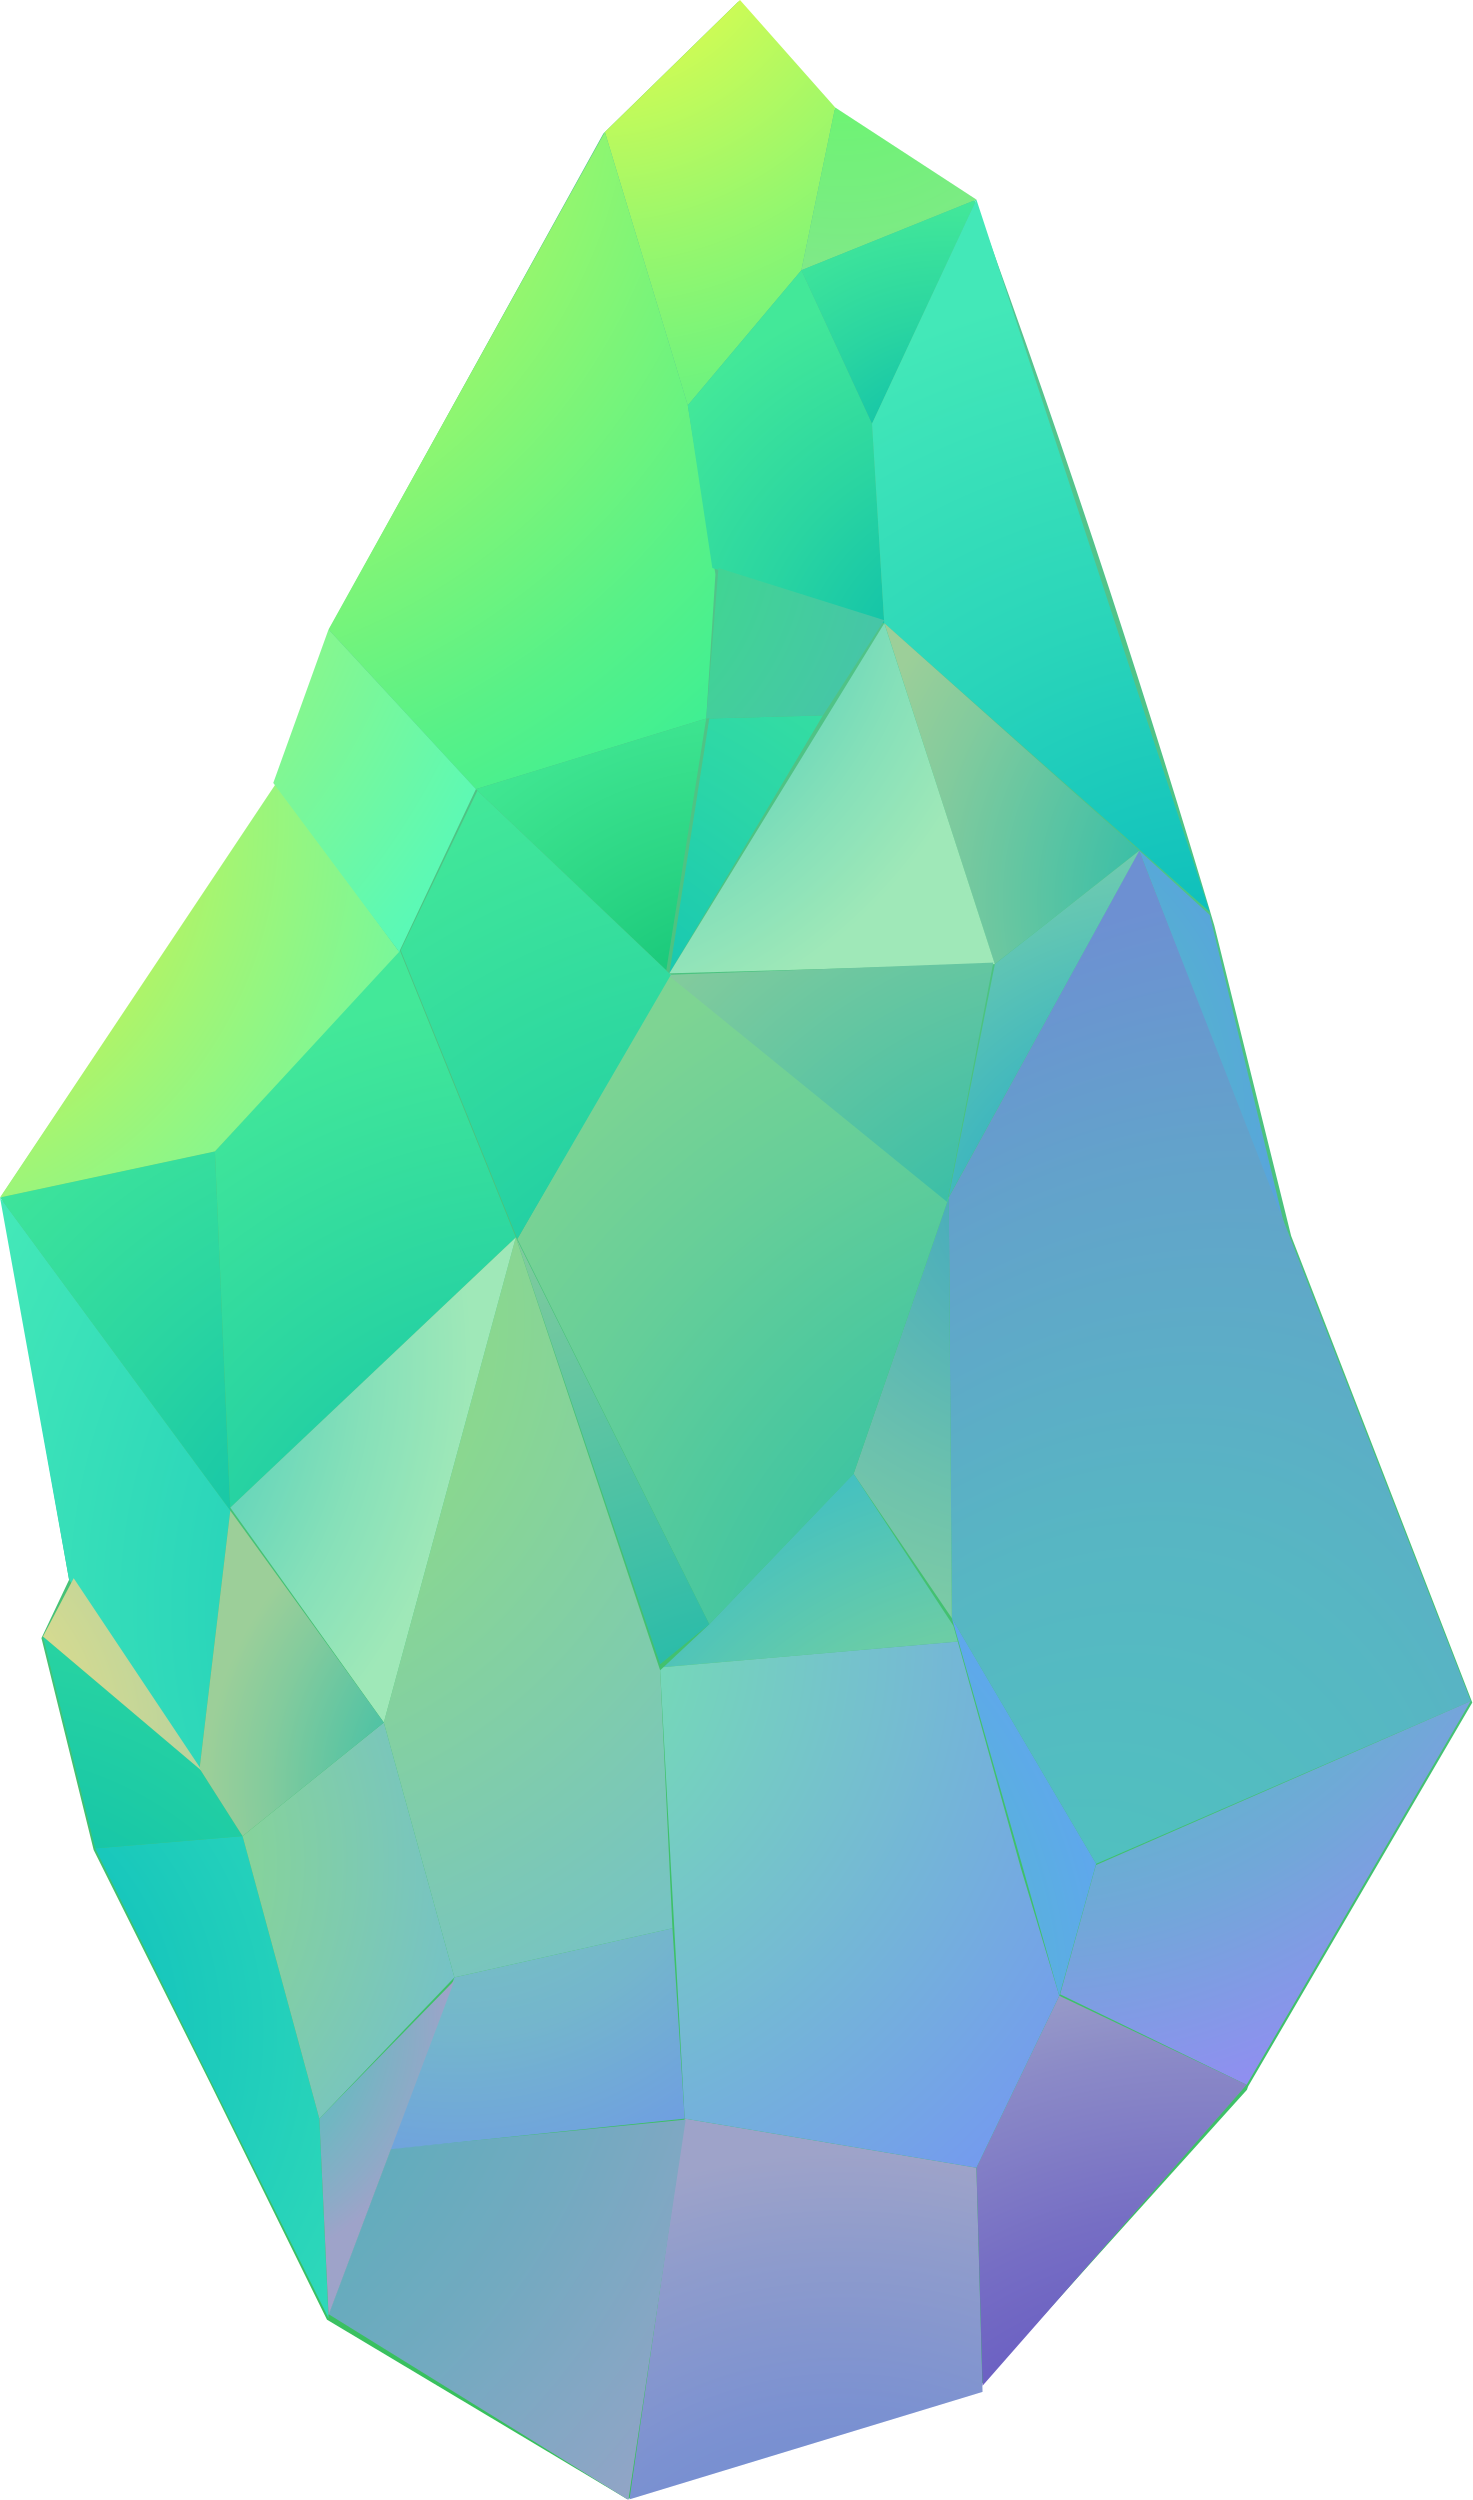
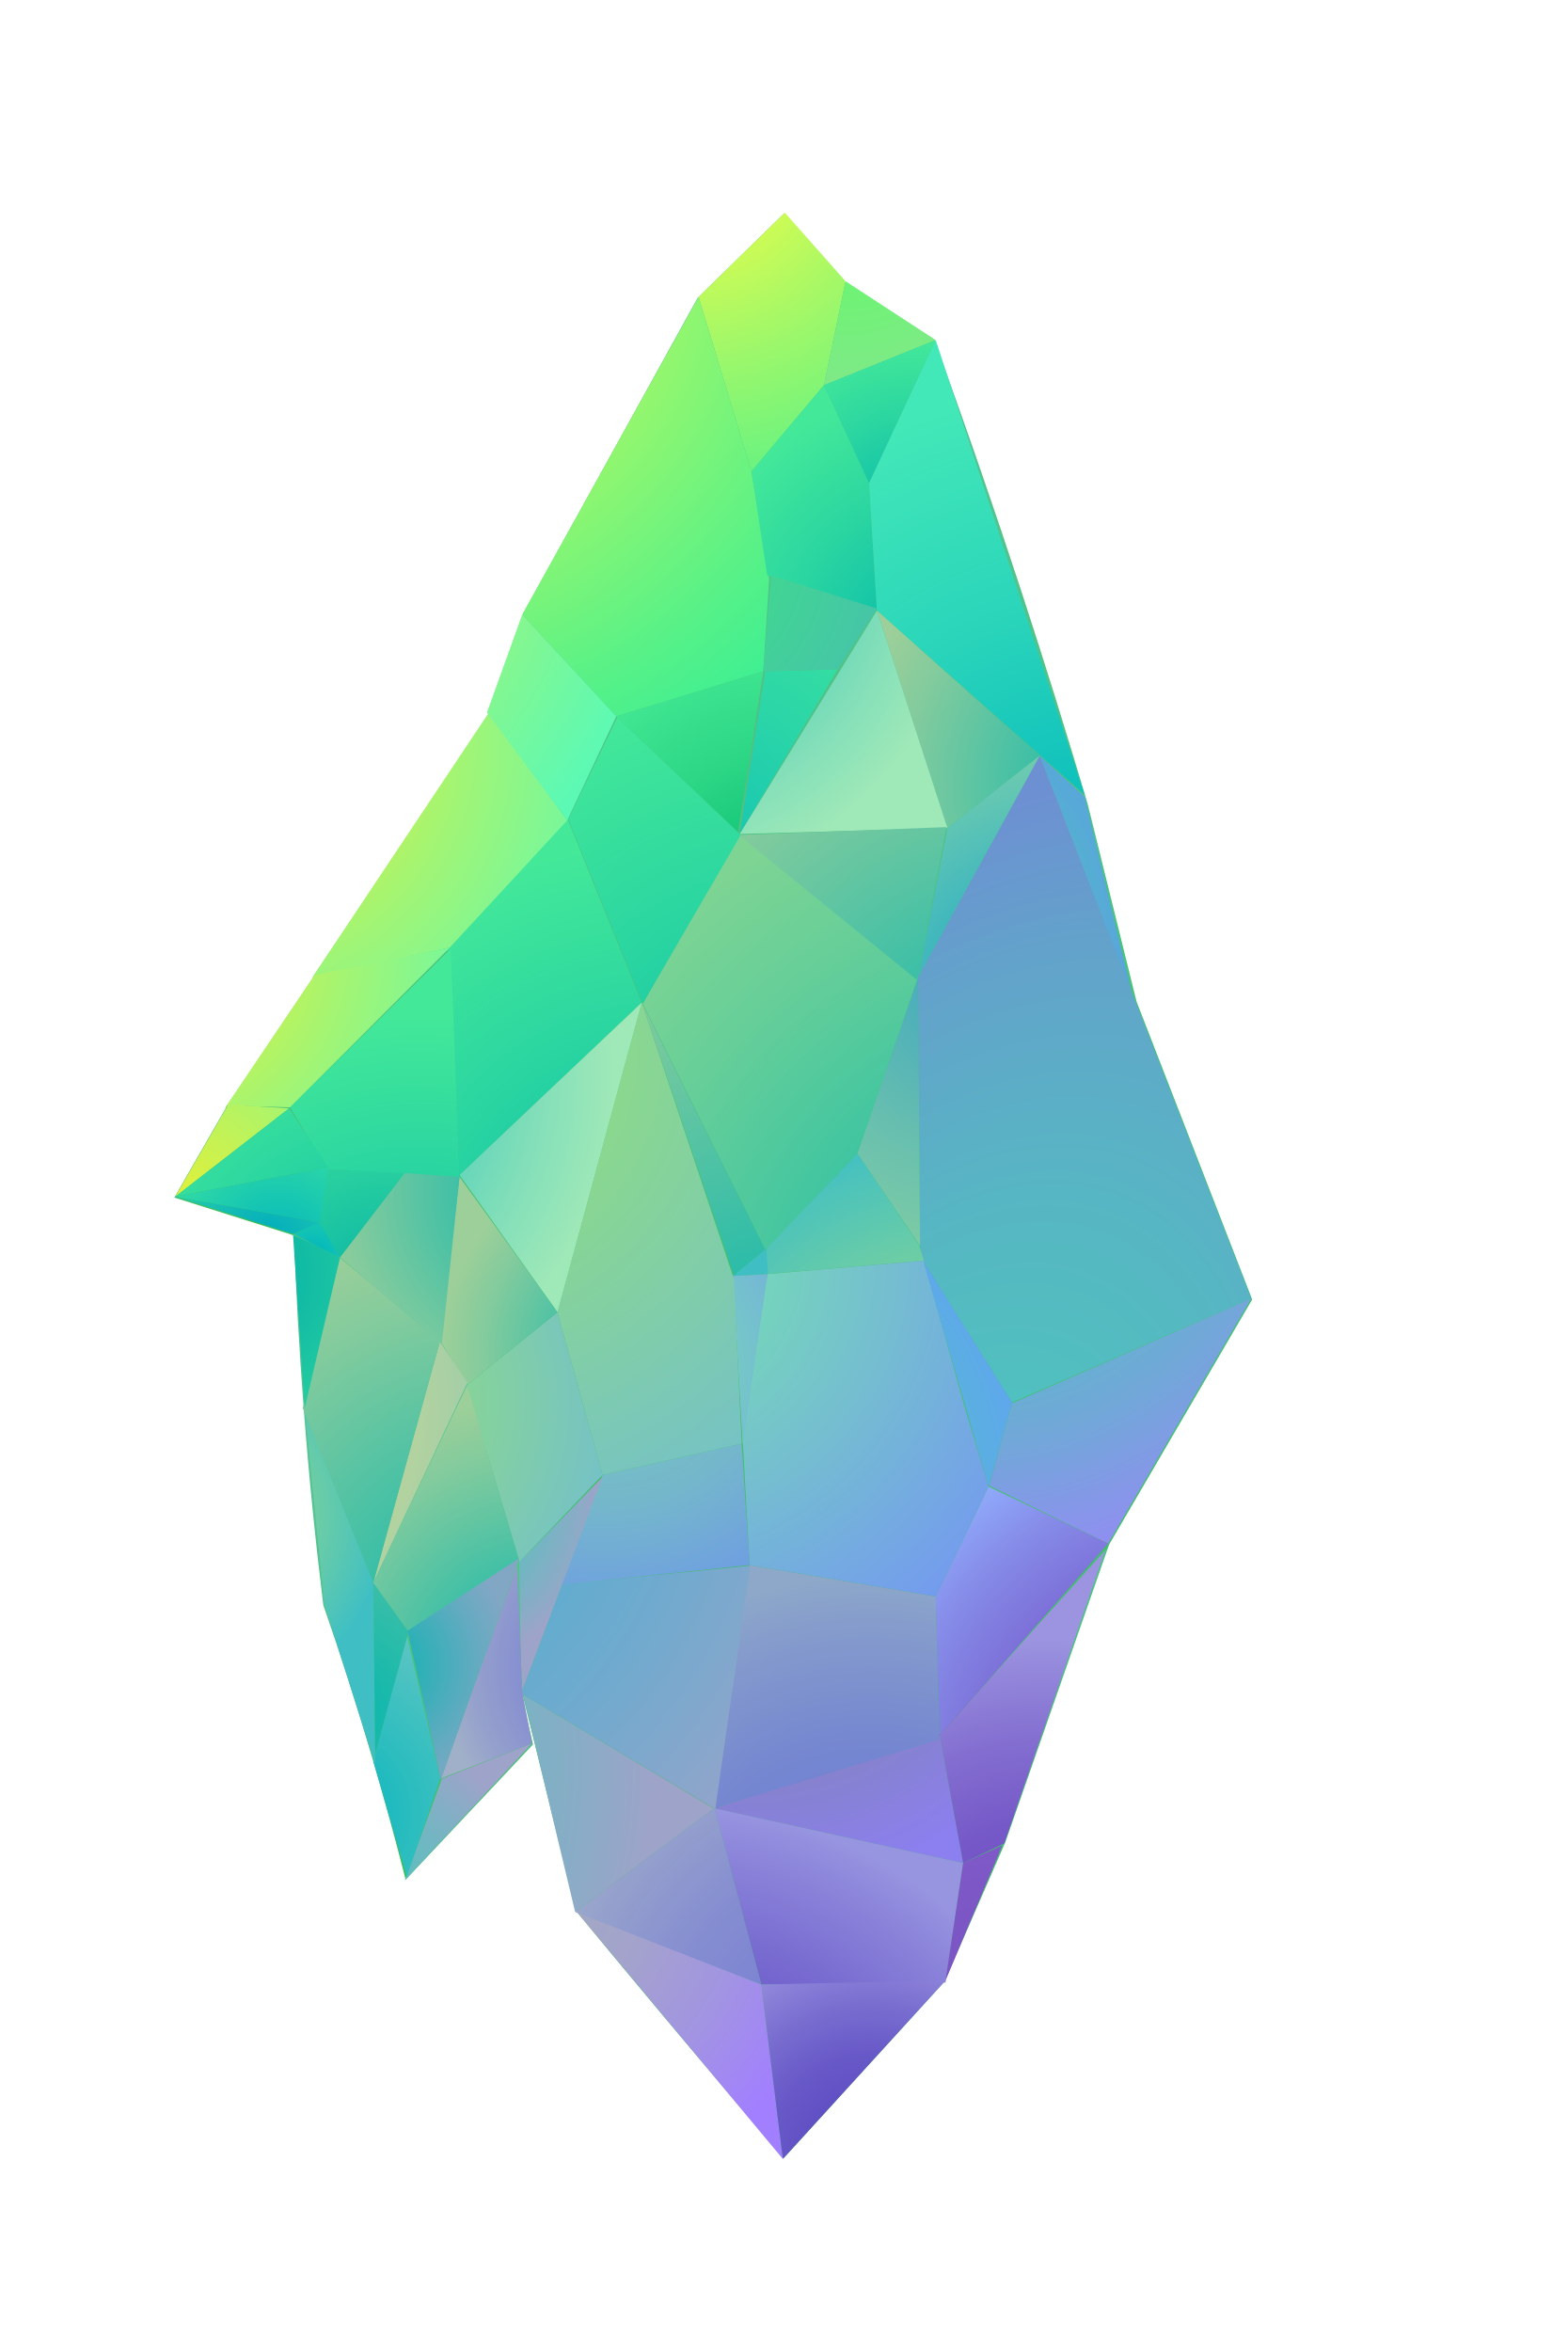
- <svg xmlns="http://www.w3.org/2000/svg" xmlns:xlink="http://www.w3.org/1999/xlink" viewBox="0 0 479.5 814.215">
+ <svg xmlns="http://www.w3.org/2000/svg" xmlns:xlink="http://www.w3.org/1999/xlink" viewBox="0 0 800 1200">
  <defs>
-     <radialGradient id="a07259cb-2ecc-4ece-a7ae-afa293928979" cx="393.563" cy="970.433" r="792.799" gradientUnits="userSpaceOnUse">
+     <radialGradient id="radial-gradient" cx="412.09" cy="1119.953" r="490.349" gradientUnits="userSpaceOnUse">
      <stop offset="0" stop-color="#32bf53" />
      <stop offset="0.559" stop-color="#48c279" />
      <stop offset="1" stop-color="#56c492" />
    </radialGradient>
-     <radialGradient id="b8ee543b-afc7-4fe8-b05c-e3569e414668" cx="352.912" cy="75.813" r="227.747" gradientUnits="userSpaceOnUse">
+     <radialGradient id="radial-gradient-2" cx="242.407" cy="949.308" r="191.19" gradientUnits="userSpaceOnUse">
+       <stop offset="0" stop-color="#a3adbd" />
+       <stop offset="0.244" stop-color="#a3aac1" />
+       <stop offset="0.492" stop-color="#a3a2cd" />
+       <stop offset="0.742" stop-color="#a294e2" />
+       <stop offset="0.991" stop-color="#a280fe" />
+       <stop offset="1" stop-color="#a27fff" />
+     </radialGradient>
+     <radialGradient id="radial-gradient-3" cx="342.626" cy="1140.78" r="218.729" gradientUnits="userSpaceOnUse">
+       <stop offset="0" stop-color="#5a43c1" />
+       <stop offset="0.22" stop-color="#5d47c3" />
+       <stop offset="0.444" stop-color="#6653c7" />
+       <stop offset="0.669" stop-color="#7668cf" />
+       <stop offset="0.893" stop-color="#8b84da" />
+       <stop offset="1" stop-color="#9794e0" />
+     </radialGradient>
+     <radialGradient id="radial-gradient-4" cx="381" cy="772.077" r="194.093" gradientUnits="userSpaceOnUse">
+       <stop offset="0" stop-color="#7f85aa" />
+       <stop offset="0.237" stop-color="#8085ae" />
+       <stop offset="0.478" stop-color="#8284ba" />
+       <stop offset="0.72" stop-color="#8682cf" />
+       <stop offset="0.962" stop-color="#8b7feb" />
+       <stop offset="1" stop-color="#8c7ff0" />
+     </radialGradient>
+     <radialGradient id="radial-gradient-5" cx="511.154" cy="1045.835" r="343.998" gradientUnits="userSpaceOnUse">
+       <stop offset="0" stop-color="#7b53c4" />
+       <stop offset="0.246" stop-color="#7d57c6" />
+       <stop offset="0.496" stop-color="#8363cb" />
+       <stop offset="0.747" stop-color="#8e78d4" />
+       <stop offset="0.998" stop-color="#9c94e0" />
+       <stop offset="1" stop-color="#9c94e0" />
+     </radialGradient>
+     <radialGradient id="radial-gradient-6" cx="533.308" cy="1007.462" r="171.206" gradientUnits="userSpaceOnUse">
+       <stop offset="0" stop-color="#6c49c1" />
+       <stop offset="0.229" stop-color="#6f4dc3" />
+       <stop offset="0.462" stop-color="#7659c8" />
+       <stop offset="0.695" stop-color="#836ed0" />
+       <stop offset="0.929" stop-color="#958adc" />
+       <stop offset="1" stop-color="#9c94e0" />
+     </radialGradient>
+     <radialGradient id="radial-gradient-7" cx="73.615" cy="901.835" r="260.715" gradientUnits="userSpaceOnUse">
+       <stop offset="0" stop-color="#4dc6bd" />
+       <stop offset="0.22" stop-color="#51c4be" />
+       <stop offset="0.444" stop-color="#5dbfbf" />
+       <stop offset="0.669" stop-color="#72b6c2" />
+       <stop offset="0.893" stop-color="#8eaac7" />
+       <stop offset="1" stop-color="#9ea3c9" />
+     </radialGradient>
+     <radialGradient id="radial-gradient-8" cx="441.527" cy="1047.418" r="180.815" gradientUnits="userSpaceOnUse">
+       <stop offset="0" stop-color="#787dd4" />
+       <stop offset="0.278" stop-color="#7b81d3" />
+       <stop offset="0.561" stop-color="#858dd1" />
+       <stop offset="0.844" stop-color="#95a1cc" />
+       <stop offset="1" stop-color="#a1b0c9" />
+     </radialGradient>
+     <radialGradient id="radial-gradient-9" cx="443.901" cy="1099.637" r="112.251" gradientUnits="userSpaceOnUse">
+       <stop offset="0" stop-color="#5a49c1" />
+       <stop offset="0.229" stop-color="#5e4dc3" />
+       <stop offset="0.462" stop-color="#6859c8" />
+       <stop offset="0.695" stop-color="#7a6ed0" />
+       <stop offset="0.929" stop-color="#938adc" />
+       <stop offset="1" stop-color="#9c94e0" />
+     </radialGradient>
+     <radialGradient id="radial-gradient-10" cx="121.088" cy="812.429" r="375.757" gradientUnits="userSpaceOnUse">
+       <stop offset="0" stop-color="#55bdc5" />
+       <stop offset="0.19" stop-color="#57b9c3" />
+       <stop offset="0.382" stop-color="#5dadbf" />
+       <stop offset="0.576" stop-color="#6798b7" />
+       <stop offset="0.77" stop-color="#757cac" />
+       <stop offset="0.964" stop-color="#86589e" />
+       <stop offset="1" stop-color="#8a509b" />
+     </radialGradient>
+     <radialGradient id="radial-gradient-11" cx="393.563" cy="970.433" r="792.799" xlink:href="#radial-gradient" />
+     <radialGradient id="radial-gradient-12" cx="352.912" cy="75.813" r="227.747" gradientUnits="userSpaceOnUse">
      <stop offset="0" stop-color="#ffff40" />
      <stop offset="0.492" stop-color="#99f76c" />
      <stop offset="0.838" stop-color="#57f188" />
      <stop offset="1" stop-color="#3eef93" />
    </radialGradient>
-     <radialGradient id="b00d0cb6-5d2b-4cf3-9a74-2a76ca13d4af" cx="434.407" cy="114.582" r="83.028" gradientUnits="userSpaceOnUse">
+     <radialGradient id="radial-gradient-13" cx="434.407" cy="114.582" r="83.028" gradientUnits="userSpaceOnUse">
      <stop offset="0" stop-color="#64f968" />
      <stop offset="0.192" stop-color="#6af66f" />
      <stop offset="1" stop-color="#7fe988" />
    </radialGradient>
-     <radialGradient id="bca92977-3fe2-466a-9972-037cf918a1ea" cx="195.462" cy="126.451" r="293.708" xlink:href="#b8ee543b-afc7-4fe8-b05c-e3569e414668" />
-     <radialGradient id="bc42e266-9016-4541-b69a-f8203ed05700" cx="481.088" cy="330.582" r="133.229" gradientUnits="userSpaceOnUse">
+     <radialGradient id="radial-gradient-14" cx="195.462" cy="126.451" r="293.708" xlink:href="#radial-gradient-12" />
+     <radialGradient id="radial-gradient-15" cx="481.088" cy="330.582" r="133.229" gradientUnits="userSpaceOnUse">
      <stop offset="0" stop-color="#00b5af" />
      <stop offset="0.583" stop-color="#2ad5a1" />
      <stop offset="1" stop-color="#43e899" />
    </radialGradient>
-     <radialGradient id="ab001ab8-1f75-4543-bb8e-c8f63e9037b6" cx="300.297" cy="634.407" r="213.751" xlink:href="#bc42e266-9016-4541-b69a-f8203ed05700" />
-     <radialGradient id="be350f37-6130-42b2-b10b-d062eafcff78" cx="342.626" cy="654.978" r="225.154" xlink:href="#bc42e266-9016-4541-b69a-f8203ed05700" />
-     <radialGradient id="f1aa2bad-a858-4613-9463-83a2bfaf37a7" cx="381.396" cy="632.429" r="252.111" gradientUnits="userSpaceOnUse">
+     <radialGradient id="radial-gradient-16" cx="300.297" cy="634.407" r="213.751" xlink:href="#radial-gradient-15" />
+     <radialGradient id="radial-gradient-17" cx="342.626" cy="654.978" r="225.154" xlink:href="#radial-gradient-15" />
+     <radialGradient id="radial-gradient-18" cx="381.396" cy="632.429" r="252.111" gradientUnits="userSpaceOnUse">
      <stop offset="0" stop-color="#00b5be" />
      <stop offset="0.583" stop-color="#2ad5ba" />
      <stop offset="1" stop-color="#43e8b8" />
    </radialGradient>
-     <radialGradient id="b88cbca1-e8bb-4035-8414-143a461663a0" cx="114.363" cy="376.077" r="265.042" gradientUnits="userSpaceOnUse">
+     <radialGradient id="radial-gradient-19" cx="114.363" cy="376.077" r="265.042" gradientUnits="userSpaceOnUse">
      <stop offset="0" stop-color="#fcee21" />
      <stop offset="0.468" stop-color="#a0f576" />
      <stop offset="0.83" stop-color="#5ef9b3" />
      <stop offset="1" stop-color="#45fbca" />
    </radialGradient>
-     <radialGradient id="b6757947-45f6-456c-9551-0365bb5639b8" cx="91.813" cy="249.088" r="301.894" xlink:href="#b88cbca1-e8bb-4035-8414-143a461663a0" />
-     <radialGradient id="be75eedb-7e3e-4295-92af-c24d1d29b196" cx="320.473" cy="486.45" r="238.547" gradientUnits="userSpaceOnUse">
+     <radialGradient id="radial-gradient-20" cx="91.813" cy="249.088" r="301.894" xlink:href="#radial-gradient-19" />
+     <radialGradient id="radial-gradient-21" cx="320.473" cy="486.45" r="238.547" gradientUnits="userSpaceOnUse">
      <stop offset="0" stop-color="#00b5be" />
      <stop offset="0.583" stop-color="#2ad5a8" />
      <stop offset="1" stop-color="#43e89a" />
    </radialGradient>
-     <radialGradient id="b589807d-549a-438b-9c35-053d8089504f" cx="402.758" cy="468.648" r="139.424" gradientUnits="userSpaceOnUse">
+     <radialGradient id="radial-gradient-22" cx="402.758" cy="468.648" r="139.424" gradientUnits="userSpaceOnUse">
      <stop offset="0" stop-color="#00b56c" />
      <stop offset="0.583" stop-color="#2ad584" />
      <stop offset="1" stop-color="#43e893" />
    </radialGradient>
-     <radialGradient id="ad4f28c6-1375-4db9-9d68-5b9203c39c7c" cx="330.758" cy="280.077" r="121.224" gradientUnits="userSpaceOnUse">
+     <radialGradient id="radial-gradient-23" cx="330.758" cy="280.077" r="121.224" gradientUnits="userSpaceOnUse">
      <stop offset="0" stop-color="#3ae879" />
      <stop offset="0.428" stop-color="#40d88f" />
      <stop offset="1" stop-color="#46c5a8" />
    </radialGradient>
-     <radialGradient id="e5171848-4e2e-408a-9164-3852f9e4195d" cx="152.736" cy="789.484" r="268.284" xlink:href="#bc42e266-9016-4541-b69a-f8203ed05700" />
-     <radialGradient id="ee150436-203d-48cf-8f96-4bfb234a47ce" cx="125.044" cy="675.549" r="201.387" gradientUnits="userSpaceOnUse">
+     <radialGradient id="radial-gradient-24" cx="152.736" cy="789.484" r="268.284" xlink:href="#radial-gradient-15" />
+     <radialGradient id="radial-gradient-25" cx="125.044" cy="675.549" r="201.387" gradientUnits="userSpaceOnUse">
      <stop offset="0" stop-color="#ffe47d" />
      <stop offset="1" stop-color="#6fc2bf" />
    </radialGradient>
-     <radialGradient id="fa75ddde-00dc-4a29-b43b-905c4af90637" cx="467.637" cy="268.077" r="94.605" xlink:href="#bc42e266-9016-4541-b69a-f8203ed05700" />
-     <radialGradient id="a384840d-e7d6-41b5-b367-ac41a27c63cf" cx="557.044" cy="458.758" r="260.715" xlink:href="#f1aa2bad-a858-4613-9463-83a2bfaf37a7" />
-     <radialGradient id="ab98bb18-dfe3-40e8-8890-84c6f1ba38aa" cx="459.725" cy="471.022" r="173.267" gradientUnits="userSpaceOnUse">
+     <radialGradient id="radial-gradient-26" cx="467.637" cy="268.077" r="94.605" xlink:href="#radial-gradient-15" />
+     <radialGradient id="radial-gradient-27" cx="557.044" cy="458.758" r="260.715" xlink:href="#radial-gradient-18" />
+     <radialGradient id="radial-gradient-28" cx="459.725" cy="471.022" r="173.267" gradientUnits="userSpaceOnUse">
      <stop offset="0" stop-color="#4dc6bd" />
      <stop offset="0.236" stop-color="#4ec2c1" />
      <stop offset="0.474" stop-color="#53b6cc" />
      <stop offset="0.715" stop-color="#5aa1df" />
      <stop offset="0.955" stop-color="#6485f9" />
      <stop offset="1" stop-color="#667fff" />
    </radialGradient>
-     <radialGradient id="ff287a8b-1bce-443e-a6e7-cc42d0bc9b3a" cx="473.967" cy="859.11" r="483.987" gradientTransform="matrix(0.3629, -0.9318, 0.5417, 0.211, -163.3941, 1119.521)" gradientUnits="userSpaceOnUse">
+     <radialGradient id="radial-gradient-29" cx="473.967" cy="859.11" r="483.987" gradientTransform="matrix(0.3629, -0.9318, 0.5417, 0.211, -163.3941, 1119.521)" gradientUnits="userSpaceOnUse">
      <stop offset="0" stop-color="#4dc6bd" />
      <stop offset="0.271" stop-color="#4fc2bf" />
      <stop offset="0.545" stop-color="#57b6c3" />
      <stop offset="0.82" stop-color="#63a2cb" />
      <stop offset="1" stop-color="#6d90d2" />
    </radialGradient>
-     <radialGradient id="acf4f107-b6ff-4a92-974f-2d507c43982a" cx="488.209" cy="564.78" r="265.433" gradientUnits="userSpaceOnUse">
+     <radialGradient id="radial-gradient-30" cx="488.209" cy="564.78" r="265.433" gradientUnits="userSpaceOnUse">
      <stop offset="0" stop-color="#4dc6bd" />
      <stop offset="0.215" stop-color="#51c3c0" />
      <stop offset="0.433" stop-color="#5db8ca" />
      <stop offset="0.653" stop-color="#72a7d9" />
      <stop offset="0.872" stop-color="#8e90ef" />
      <stop offset="1" stop-color="#a27fff" />
    </radialGradient>
-     <radialGradient id="f152c612-49ce-4b68-804f-8f3471c99018" cx="500.077" cy="499.505" r="155.201" gradientUnits="userSpaceOnUse">
+     <radialGradient id="radial-gradient-31" cx="500.077" cy="499.505" r="155.201" gradientUnits="userSpaceOnUse">
      <stop offset="0" stop-color="#3da6c1" />
      <stop offset="0.599" stop-color="#6ac0ae" />
      <stop offset="1" stop-color="#83cfa3" />
    </radialGradient>
-     <radialGradient id="adca3ad7-45bd-4541-92f6-b3a097af11d5" cx="543.593" cy="681.879" r="293.957" gradientUnits="userSpaceOnUse">
+     <radialGradient id="radial-gradient-32" cx="543.593" cy="681.879" r="293.957" gradientUnits="userSpaceOnUse">
      <stop offset="0" stop-color="#00b5af" />
      <stop offset="0.261" stop-color="#24bea7" />
      <stop offset="0.763" stop-color="#65ce99" />
      <stop offset="1" stop-color="#7ed493" />
    </radialGradient>
-     <radialGradient id="b5d4770b-6f11-4adb-983f-2bfcc3a723dc" cx="579.989" cy="401.791" r="147.852" gradientTransform="translate(0.1952 -0.26) rotate(0.0305)" gradientUnits="userSpaceOnUse">
+     <radialGradient id="radial-gradient-33" cx="579.989" cy="401.791" r="147.852" gradientTransform="translate(0.1952 -0.26) rotate(0.0305)" gradientUnits="userSpaceOnUse">
      <stop offset="0" stop-color="#00b5af" />
      <stop offset="0.39" stop-color="#42c0a6" />
      <stop offset="0.804" stop-color="#83cb9d" />
      <stop offset="1" stop-color="#9ccf99" />
    </radialGradient>
-     <radialGradient id="effc7913-b235-4397-8789-024fb5e87631" cx="543.593" cy="522.055" r="243.713" gradientUnits="userSpaceOnUse">
+     <radialGradient id="radial-gradient-34" cx="543.593" cy="522.055" r="243.713" gradientUnits="userSpaceOnUse">
      <stop offset="0" stop-color="#009cd1" />
      <stop offset="0.478" stop-color="#60c5b4" />
      <stop offset="0.833" stop-color="#a2e0a1" />
      <stop offset="1" stop-color="#bbeb99" />
    </radialGradient>
-     <radialGradient id="e567406f-605e-48c8-a571-83123d8ac232" cx="322.055" cy="281.527" r="172.839" gradientUnits="userSpaceOnUse">
+     <radialGradient id="radial-gradient-35" cx="322.055" cy="281.527" r="172.839" gradientUnits="userSpaceOnUse">
      <stop offset="0" stop-color="#00b5be" />
      <stop offset="0.4" stop-color="#45cbbb" />
      <stop offset="0.807" stop-color="#86e0b9" />
      <stop offset="1" stop-color="#9fe8b8" />
    </radialGradient>
-     <radialGradient id="b7bb25f3-c730-48da-b63c-e3c1de623e54" cx="130.582" cy="770.495" r="246.786" xlink:href="#f1aa2bad-a858-4613-9463-83a2bfaf37a7" />
-     <radialGradient id="e9d61827-b008-4ae4-a533-5da3bd88a3e6" cx="433.615" cy="1001.528" r="192.194" gradientUnits="userSpaceOnUse">
-       <stop offset="0" stop-color="#6b89d4" />
-       <stop offset="0.278" stop-color="#6f8bd3" />
-       <stop offset="0.561" stop-color="#7b91d1" />
-       <stop offset="0.844" stop-color="#8f9ccc" />
-       <stop offset="1" stop-color="#9ea3c9" />
-     </radialGradient>
-     <radialGradient id="a6435177-f1fa-47d9-ad59-0e329700e224" cx="553.484" cy="982.538" r="242.578" gradientUnits="userSpaceOnUse">
-       <stop offset="0" stop-color="#5a49c1" />
-       <stop offset="0.209" stop-color="#5d4dc1" />
-       <stop offset="0.421" stop-color="#6659c2" />
-       <stop offset="0.634" stop-color="#766ec4" />
-       <stop offset="0.847" stop-color="#8b8ac7" />
-       <stop offset="1" stop-color="#9ea3c9" />
-     </radialGradient>
-     <radialGradient id="bc9ada20-a66f-4a8e-806c-692eb134486a" cx="494.143" cy="749.923" r="178.701" gradientUnits="userSpaceOnUse">
+     <radialGradient id="radial-gradient-36" cx="130.582" cy="770.495" r="246.786" xlink:href="#radial-gradient-18" />
+     <radialGradient id="radial-gradient-37" cx="443.901" cy="995.989" r="192.194" gradientUnits="userSpaceOnUse">
+       <stop offset="0" stop-color="#6b78d4" />
+       <stop offset="0.287" stop-color="#6e7cd3" />
+       <stop offset="0.578" stop-color="#7688d0" />
+       <stop offset="0.87" stop-color="#859ccc" />
+       <stop offset="1" stop-color="#8da8c9" />
+     </radialGradient>
+     <radialGradient id="radial-gradient-38" cx="615.857" cy="909.747" r="196.181" gradientUnits="userSpaceOnUse">
+       <stop offset="0" stop-color="#7149c1" />
+       <stop offset="0.193" stop-color="#724dc3" />
+       <stop offset="0.389" stop-color="#7659cb" />
+       <stop offset="0.587" stop-color="#7c6ed7" />
+       <stop offset="0.785" stop-color="#858ae7" />
+       <stop offset="0.982" stop-color="#91aefd" />
+       <stop offset="1" stop-color="#92b2ff" />
+     </radialGradient>
+     <radialGradient id="radial-gradient-39" cx="490.495" cy="746.19" r="173.411" gradientUnits="userSpaceOnUse">
      <stop offset="0" stop-color="#b6e473" />
      <stop offset="1" stop-color="#3fbfc4" />
    </radialGradient>
-     <radialGradient id="e01e05f9-508a-4d9f-a9ed-70b638430e17" cx="319.681" cy="642.319" r="290.559" gradientUnits="userSpaceOnUse">
+     <radialGradient id="radial-gradient-40" cx="423.169" cy="685.293" r="39.451" xlink:href="#radial-gradient-39" />
+     <radialGradient id="radial-gradient-41" cx="325.731" cy="642.319" r="285.507" gradientUnits="userSpaceOnUse">
      <stop offset="0" stop-color="#76eaa9" />
      <stop offset="1" stop-color="#7388ff" />
    </radialGradient>
-     <radialGradient id="f4ca58d1-f540-46fc-aa6e-6a1ea76a1c79" cx="348.956" cy="762.582" r="207.93" gradientUnits="userSpaceOnUse">
+     <radialGradient id="radial-gradient-42" cx="313.747" cy="696.516" r="172.803" xlink:href="#radial-gradient-41" />
+     <radialGradient id="radial-gradient-43" cx="354.303" cy="762.333" r="201.29" gradientUnits="userSpaceOnUse">
      <stop offset="0" stop-color="#4dc6bd" />
      <stop offset="0.244" stop-color="#4fc3c1" />
      <stop offset="0.492" stop-color="#53bbcd" />
      <stop offset="0.742" stop-color="#5baee2" />
      <stop offset="0.991" stop-color="#669cfe" />
      <stop offset="1" stop-color="#669bff" />
    </radialGradient>
-     <radialGradient id="e2387c1a-90dc-4ba6-a0a2-5958d8d0d9f9" cx="149.967" cy="727.374" r="316.027" gradientUnits="userSpaceOnUse">
-       <stop offset="0" stop-color="#4dafb8" />
-       <stop offset="0.22" stop-color="#51aeb9" />
-       <stop offset="0.444" stop-color="#5dadbb" />
-       <stop offset="0.669" stop-color="#72aac0" />
-       <stop offset="0.893" stop-color="#8ea5c6" />
+     <radialGradient id="radial-gradient-44" cx="148.986" cy="727.209" r="317.109" gradientUnits="userSpaceOnUse">
+       <stop offset="0" stop-color="#4dafd2" />
+       <stop offset="0.22" stop-color="#51aed2" />
+       <stop offset="0.444" stop-color="#5dadd0" />
+       <stop offset="0.669" stop-color="#72aace" />
+       <stop offset="0.893" stop-color="#8ea5cb" />
      <stop offset="1" stop-color="#9ea3c9" />
    </radialGradient>
-     <radialGradient id="b333b21d-8462-4c61-a6bb-e132b9b34c88" cx="405.132" cy="711.945" r="269.618" gradientTransform="matrix(1, 0, 0, 1, 0, 0)" xlink:href="#b5d4770b-6f11-4adb-983f-2bfcc3a723dc" />
-     <radialGradient id="f77def8b-d5fa-411a-a406-b634327245cf" cx="307.813" cy="680.297" r="189.679" gradientUnits="userSpaceOnUse">
+     <radialGradient id="radial-gradient-45" cx="405.132" cy="711.945" r="269.618" gradientTransform="matrix(1, 0, 0, 1, 0, 0)" xlink:href="#radial-gradient-33" />
+     <radialGradient id="radial-gradient-46" cx="307.813" cy="680.297" r="189.679" gradientUnits="userSpaceOnUse">
      <stop offset="0" stop-color="#78c6bd" />
      <stop offset="0.236" stop-color="#77c2c1" />
      <stop offset="0.474" stop-color="#74b6cc" />
      <stop offset="0.715" stop-color="#6fa1df" />
      <stop offset="0.955" stop-color="#6885f9" />
      <stop offset="1" stop-color="#667fff" />
    </radialGradient>
-     <radialGradient id="e5740f4b-b6c7-45c1-89cc-4ed4e4c26341" cx="221.571" cy="766.538" r="84.571" gradientUnits="userSpaceOnUse">
-       <stop offset="0" stop-color="#4dc6bd" />
-       <stop offset="0.22" stop-color="#51c4be" />
-       <stop offset="0.444" stop-color="#5dbfbf" />
-       <stop offset="0.669" stop-color="#72b6c2" />
-       <stop offset="0.893" stop-color="#8eaac7" />
-       <stop offset="1" stop-color="#9ea3c9" />
-     </radialGradient>
-     <radialGradient id="b18a66f6-c4b2-48a8-8554-6f198010fb6e" cx="223.154" cy="538.275" r="340.893" gradientUnits="userSpaceOnUse">
+     <radialGradient id="radial-gradient-47" cx="221.571" cy="766.538" r="84.571" xlink:href="#radial-gradient-7" />
+     <radialGradient id="radial-gradient-48" cx="223.154" cy="538.275" r="340.893" gradientUnits="userSpaceOnUse">
      <stop offset="0" stop-color="#96e46f" />
      <stop offset="0.907" stop-color="#6fbbd8" />
    </radialGradient>
-     <radialGradient id="e4a187e5-48f4-42eb-ad5c-fcac8706954f" cx="165.396" cy="715.11" r="177.485" gradientUnits="userSpaceOnUse">
+     <radialGradient id="radial-gradient-49" cx="165.396" cy="715.11" r="177.485" gradientUnits="userSpaceOnUse">
      <stop offset="0" stop-color="#96e46f" />
      <stop offset="1" stop-color="#6fbbd8" />
    </radialGradient>
-     <radialGradient id="a60ac7cc-13ee-4b4e-a2f0-7e8d22c52a0f" cx="136.912" cy="550.538" r="176.36" xlink:href="#e567406f-605e-48c8-a571-83123d8ac232" />
-     <radialGradient id="ae467353-7697-4a37-b345-00afddaf88b1" cx="329.967" cy="689.791" r="103.538" gradientTransform="matrix(1, 0, 0, 1, 0, 0)" xlink:href="#b5d4770b-6f11-4adb-983f-2bfcc3a723dc" />
-     <radialGradient id="b8cf33f8-daf0-4fa0-9e9a-d94d8ec4959e" cx="521.44" cy="569.528" r="250.892" gradientTransform="matrix(1, 0, 0, 1, 0, 0)" xlink:href="#b5d4770b-6f11-4adb-983f-2bfcc3a723dc" />
-     <radialGradient id="ed0d33ba-9130-4689-9c97-799f9efada00" cx="417" cy="607.505" r="261.406" xlink:href="#bc42e266-9016-4541-b69a-f8203ed05700" />
+     <radialGradient id="radial-gradient-50" cx="136.912" cy="550.538" r="176.36" xlink:href="#radial-gradient-35" />
+     <radialGradient id="radial-gradient-51" cx="329.967" cy="689.791" r="103.538" gradientTransform="matrix(1, 0, 0, 1, 0, 0)" xlink:href="#radial-gradient-33" />
+     <radialGradient id="radial-gradient-52" cx="521.44" cy="569.528" r="250.892" gradientTransform="matrix(1, 0, 0, 1, 0, 0)" xlink:href="#radial-gradient-33" />
+     <radialGradient id="radial-gradient-53" cx="417" cy="607.505" r="261.406" xlink:href="#radial-gradient-15" />
+     <radialGradient id="radial-gradient-54" cx="209.488" cy="978.898" r="207.962" xlink:href="#radial-gradient" />
+     <radialGradient id="radial-gradient-55" cx="164.341" cy="993.615" r="116.837" xlink:href="#radial-gradient-7" />
+     <radialGradient id="radial-gradient-56" cx="165.923" cy="925.571" r="146.968" gradientUnits="userSpaceOnUse">
+       <stop offset="0" stop-color="#00b5bc" />
+       <stop offset="0.276" stop-color="#27bcbf" />
+       <stop offset="0.768" stop-color="#68c7c3" />
+       <stop offset="1" stop-color="#81cbc5" />
+     </radialGradient>
+     <radialGradient id="radial-gradient-57" cx="100.516" cy="772.077" r="98.123" xlink:href="#radial-gradient-39" />
+     <radialGradient id="radial-gradient-58" cx="168.56" cy="874.934" r="202.797" gradientTransform="matrix(1, 0, 0, 1, 0, 0)" xlink:href="#radial-gradient-33" />
+     <radialGradient id="radial-gradient-59" cx="76.78" cy="719.857" r="255.745" xlink:href="#radial-gradient-25" />
+     <radialGradient id="radial-gradient-60" cx="274.582" cy="852.78" r="139.441" gradientTransform="matrix(1, 0, 0, 1, 0, 0)" xlink:href="#radial-gradient-33" />
+     <radialGradient id="radial-gradient-61" cx="327.33" cy="850.67" r="102.494" xlink:href="#radial-gradient-8" />
+     <radialGradient id="radial-gradient-62" cx="260.341" cy="834.187" r="214.941" gradientTransform="matrix(1, 0, 0, 1, 0, 0)" xlink:href="#radial-gradient-33" />
+     <radialGradient id="radial-gradient-63" cx="116.341" cy="650.758" r="146.611" gradientUnits="userSpaceOnUse">
+       <stop offset="0.029" stop-color="#00aca8" />
+       <stop offset="0.595" stop-color="#2ad19f" />
+       <stop offset="1" stop-color="#43e89a" />
+     </radialGradient>
+     <radialGradient id="radial-gradient-64" cx="190.714" cy="849.615" r="71.56" gradientUnits="userSpaceOnUse">
+       <stop offset="0" stop-color="#00b5af" />
+       <stop offset="0.276" stop-color="#27b1b6" />
+       <stop offset="0.768" stop-color="#68aac1" />
+       <stop offset="1" stop-color="#81a7c5" />
+     </radialGradient>
+     <radialGradient id="radial-gradient-65" cx="253.721" cy="692.807" r="155.117" gradientTransform="matrix(1, 0, 0, 1, 0, 0)" xlink:href="#radial-gradient-33" />
+     <radialGradient id="radial-gradient-66" cx="48.45" cy="471.22" r="265.433" xlink:href="#radial-gradient" />
+     <radialGradient id="radial-gradient-67" cx="70.744" cy="478.538" r="237.497" xlink:href="#radial-gradient-19" />
+     <radialGradient id="radial-gradient-68" cx="214.451" cy="704.033" r="185.697" xlink:href="#radial-gradient-15" />
+     <radialGradient id="radial-gradient-69" cx="285.264" cy="608.297" r="133.567" gradientTransform="matrix(1, 0, 0, 1, 0, 0)" xlink:href="#radial-gradient-33" />
+     <radialGradient id="radial-gradient-70" cx="254.407" cy="687.022" r="188.079" xlink:href="#radial-gradient-18" />
+     <radialGradient id="radial-gradient-71" cx="201.264" cy="676.604" r="143.647" xlink:href="#radial-gradient-63" />
+     <radialGradient id="radial-gradient-72" cx="160.648" cy="640.736" r="55.84" xlink:href="#radial-gradient-21" />
+     <radialGradient id="radial-gradient-73" cx="127.033" cy="633.897" r="127.297" xlink:href="#radial-gradient" />
+     <radialGradient id="radial-gradient-74" cx="72.429" cy="637.571" r="244.526" xlink:href="#radial-gradient-19" />
+     <radialGradient id="radial-gradient-75" cx="195.066" cy="678.714" r="160.849" xlink:href="#radial-gradient-15" />
+     <radialGradient id="radial-gradient-76" cx="136.319" cy="633.22" r="95.856" gradientUnits="userSpaceOnUse">
+       <stop offset="0" stop-color="#00abbe" />
+       <stop offset="0.583" stop-color="#2ad1a8" />
+       <stop offset="1" stop-color="#43e89a" />
+     </radialGradient>
+     <radialGradient id="radial-gradient-77" cx="142.055" cy="638.956" r="86.072" xlink:href="#radial-gradient-21" />
  </defs>
-   <g id="b0f69a61-500e-4c75-9528-8f9d521bdf14" data-name="crystal_base">
-     <path d="M639,663,580,511q-12.5-50.5-25-101-15.832-53.434-34-109-21.509-65.637-44-127l-46-30q-15.5-17.5-31-35l-44,43q-44.5,80.5-89,161l-18,52L160,498q11,62.5,22,125l-9,19q8.5,34.5,17,69l38,76,38,77,97.725,58.407,114.989-36.923,86.893-96.356L566,788Z" transform="translate(-159.5 -108.5)" style="fill:url(#a07259cb-2ecc-4ece-a7ae-afa293928979)" />
+   <g id="lower_crystal">
+     <g id="crystal_shard_01">
+       <path d="M342,810l-76,52q14,56.5,28,113,29.482,35.826,60,72,23.045,27.31,46,54l82-90q15.5-35.5,31-71l52.607-150.873L458,780Z" style="fill:url(#radial-gradient)" />
+     </g>
+     <g id="shapes_shard_01_copy" data-name="shapes_shard_01 copy">
+       <path d="M293.5,974.5q53,63.5,106,127-5.5-44.5-11-89Z" style="fill:url(#radial-gradient-2)" />
+       <path d="M364.5,922.5l24,90,94-1,9-61Z" style="fill:url(#radial-gradient-3)" />
+       <path d="M479.448,885.375Q485.474,917.938,491.5,950.5L364.515,922.581Q421.982,903.978,479.448,885.375Z" style="fill:url(#radial-gradient-4)" />
+       <path d="M511.5,941.5l-20,9-9,60Z" style="fill:url(#radial-gradient-5)" />
+       <path d="M479.5,885.5l12,65,21-10,52-151Z" style="fill:url(#radial-gradient-6)" />
+       <path d="M266.5,862.5l98,60-71,53Z" style="fill:url(#radial-gradient-7)" />
+       <path d="M388.5,1012.5l-95-37,71-53Z" style="fill:url(#radial-gradient-8)" />
+       <path d="M388.5,1012.5q5.5,44.5,11,89l83-91Z" style="fill:url(#radial-gradient-9)" />
+       <path d="M266.5,862.5l98,60,115-37,86-98-108-8-116,30Z" style="fill:url(#radial-gradient-10)" />
+     </g>
  </g>
-   <g id="f731cba9-fb9a-4315-9047-8db1b8c29d1d" data-name="shapes_color">
-     <path d="M431.5,143.5q-5.5,26.5-11,53l-37,44-27-89,44-43Z" transform="translate(-159.5 -108.5)" style="fill:url(#b8ee543b-afc7-4fe8-b05c-e3569e414668)" />
-     <path d="M477.5,173.5l-57,23q5.5-26.5,11-53Z" transform="translate(-159.5 -108.5)" style="fill:url(#b00d0cb6-5d2b-4cf3-9a74-2a76ca13d4af)" />
-     <path d="M383.5,240.5l9,55-3,47-75,23-48-52,90-162Z" transform="translate(-159.5 -108.5)" style="fill:url(#bca92977-3fe2-466a-9972-037cf918a1ea)" />
-     <path d="M391.5,293.5l56,18q-2-32.5-4-65l-23-50-37,44Q387.5,267,391.5,293.5Z" transform="translate(-159.5 -108.5)" style="fill:url(#bc42e266-9016-4541-b69a-f8203ed05700)" />
-     <path d="M159.5,498.5l70-15q2.5,58.5,5,117Z" transform="translate(-159.5 -108.5)" style="fill:url(#ab001ab8-1f75-4543-bb8e-c8f63e9037b6)" />
-     <path d="M229.5,483.5l60-66q19,47,38,94l-93,88Q232,541.5,229.5,483.5Z" transform="translate(-159.5 -108.5)" style="fill:url(#be350f37-6130-42b2-b10b-d062eafcff78)" />
-     <path d="M159.5,498.5l75,102q-5,42-10,84L182,623Z" transform="translate(-159.5 -108.5)" style="fill:url(#f1aa2bad-a858-4613-9463-83a2bfaf37a7)" />
-     <path d="M249.5,363.5l40,55-60,65-70,15Z" transform="translate(-159.5 -108.5)" style="fill:url(#b88cbca1-e8bb-4035-8414-143a461663a0)" />
-     <path d="M266.5,313.5l48,52q-12.5,26.5-25,53l-41-55Z" transform="translate(-159.5 -108.5)" style="fill:url(#b6757947-45f6-456c-9551-0365bb5639b8)" />
-     <path d="M427.5,341.5l-50,84q6.5-41.5,13-83Z" transform="translate(-159.5 -108.5)" style="fill:url(#be75eedb-7e3e-4295-92af-c24d1d29b196)" />
-     <path d="M314.5,365.5l62,59q6.5-41,13-82Z" transform="translate(-159.5 -108.5)" style="fill:url(#b589807d-549a-438b-9c35-053d8089504f)" />
-     <path d="M393.5,293.5l54,17-20,31-38,1Q391.5,318,393.5,293.5Z" transform="translate(-159.5 -108.5)" style="fill:url(#ad4f28c6-1375-4db9-9d68-5b9203c39c7c)" />
-     <path d="M173.5,641.5l51,43,14,22-48,4Q182,676,173.5,641.5Z" transform="translate(-159.5 -108.5)" style="fill:url(#e5171848-4e2e-408a-9164-3852f9e4195d)" />
-     <path d="M183.5,622.5l42,63-52-44Z" transform="translate(-159.5 -108.5)" style="fill:url(#ee150436-203d-48cf-8f96-4bfb234a47ce)" />
-     <path d="M477.5,173.5l-34,73-23-50Z" transform="translate(-159.5 -108.5)" style="fill:url(#fa75ddde-00dc-4a29-b43b-905c4af90637)" />
-     <path d="M477.5,173.5l-34,73q2,32.5,4,65l106,94Z" transform="translate(-159.5 -108.5)" style="fill:url(#a384840d-e7d6-41b5-b367-ac41a27c63cf)" />
-     <path d="M530.5,385.5l48,125q-12.5-52-25-104Z" transform="translate(-159.5 -108.5)" style="fill:url(#ab98bb18-dfe3-40e8-8890-84c6f1ba38aa)" />
-     <path d="M530.5,385.5l108,277-122,53-47-80q-.5-68.5-1-137Z" transform="translate(-159.5 -108.5)" style="fill:url(#ff287a8b-1bce-443e-a6e7-cc42d0bc9b3a)" />
-     <path d="M516.437,715.924q-5.84,21.045-11.679,42.09L565.5,787.5l73-125Z" transform="translate(-159.5 -108.5)" style="fill:url(#acf4f107-b6ff-4a92-974f-2d507c43982a)" />
-     <path d="M468.5,498.5l-31,90,32,47Q469,567,468.5,498.5Z" transform="translate(-159.5 -108.5)" style="fill:url(#f152c612-49ce-4b68-804f-8f3471c99018)" />
-     <path d="M377.5,425.5,328,512l62.5,125.5,47-49,31-90Z" transform="translate(-159.5 -108.5)" style="fill:url(#adca3ad7-45bd-4541-92f6-b3a097af11d5)" />
-     <path d="M447.53,311.478l35.941,111.019,47.02-36.975Z" transform="translate(-159.5 -108.5)" style="fill:url(#b5d4770b-6f11-4adb-983f-2bfcc3a723dc)" />
-     <path d="M483.524,422.48q-7.547,37.991-15.095,75.981L530.57,385.539Z" transform="translate(-159.5 -108.5)" style="fill:url(#effc7913-b235-4397-8789-024fb5e87631)" />
-     <path d="M447.5,311.5l36,111-106,3Z" transform="translate(-159.5 -108.5)" style="fill:url(#e567406f-605e-48c8-a571-83123d8ac232)" />
-     <path d="M238.5,706.5q12.5,46,25,92l3,65-76-153Z" transform="translate(-159.5 -108.5)" style="fill:url(#b7bb25f3-c730-48da-b63c-e3c1de623e54)" />
-     <path d="M477.5,814.5q1,36.5,2,73l-115,35,18-124Z" transform="translate(-159.5 -108.5)" style="fill:url(#e9d61827-b008-4ae4-a533-5da3bd88a3e6)" />
-     <path d="M504.5,758.5l61,29-86,98q-1-35.5-2-71Z" transform="translate(-159.5 -108.5)" style="fill:url(#a6435177-f1fa-47d9-ad59-0e329700e224)" />
-     <path d="M470,638q-16.25-24.75-32.5-49.5l-47,49q-7.443,6.978-14.886,13.956l95.813-8.332Q470.714,640.562,470,638Z" transform="translate(-159.5 -108.5)" style="fill:url(#bc9ada20-a66f-4a8e-806c-692eb134486a)" />
-     <path d="M471.427,643.124l-95.813,8.332L374.5,652.5q4,73,8,146l95,16,27-56Q498.25,737.75,492,717,481.714,680.062,471.427,643.124Z" transform="translate(-159.5 -108.5)" style="fill:url(#e01e05f9-508a-4d9f-a9ed-70b638430e17)" />
-     <path d="M469.5,635.5q17.5,61.5,35,123l12-43Z" transform="translate(-159.5 -108.5)" style="fill:url(#f4ca58d1-f540-46fc-aa6e-6a1ea76a1c79)" />
-     <path d="M286.781,808.296q-10.145,26.946-20.291,53.891l97.675,60.527q9.334-61.95,18.668-123.901Z" transform="translate(-159.5 -108.5)" style="fill:url(#e2387c1a-90dc-4ba6-a0a2-5958d8d0d9f9)" />
-     <path d="M327.5,511.5q23.5,69.5,47,139l16-13Z" transform="translate(-159.5 -108.5)" style="fill:url(#b333b21d-8462-4c61-a6bb-e132b9b34c88)" />
-     <path d="M378.5,736.5q2,31,4,62l-96,10,21-56Z" transform="translate(-159.5 -108.5)" style="fill:url(#f77def8b-d5fa-411a-a406-b634327245cf)" />
-     <path d="M307.5,753.5l-44,45,3,64Q287,808,307.5,753.5Z" transform="translate(-159.5 -108.5)" style="fill:url(#e5740f4b-b6c7-45c1-89cc-4ed4e4c26341)" />
-     <path d="M327.5,511.5q-21.5,79-43,158l23,83,71-16q-2-42-4-84Z" transform="translate(-159.5 -108.5)" style="fill:url(#b18a66f6-c4b2-48a8-8554-6f198010fb6e)" />
-     <path d="M284.5,669.5l-46,37q12.5,46,25,92l44-46Z" transform="translate(-159.5 -108.5)" style="fill:url(#e4a187e5-48f4-42eb-ad5c-fcac8706954f)" />
-     <path d="M234.5,599.5l50,70q21.5-79,43-158Z" transform="translate(-159.5 -108.5)" style="fill:url(#a60ac7cc-13ee-4b4e-a2f0-7e8d22c52a0f)" />
-     <path d="M234.5,600.5l50,69-46,37-14-22Q229.5,642.5,234.5,600.5Z" transform="translate(-159.5 -108.5)" style="fill:url(#ae467353-7697-4a37-b345-00afddaf88b1)" />
-     <path d="M377,426l106-4-15,78Z" transform="translate(-159.5 -108.5)" style="fill:url(#b8cf33f8-daf0-4fa0-9e9a-d94d8ec4959e)" />
-     <path d="M315,366l63,60-50,86q-19-47-38-94Z" transform="translate(-159.5 -108.5)" style="fill:url(#ed0d33ba-9130-4689-9c97-799f9efada00)" />
+   <g id="main_crystal">
+     <g id="crystal_base">
+       <path d="M639,663,580,511q-12.5-50.5-25-101-15.832-53.434-34-109-21.509-65.637-44-127l-46-30q-15.5-17.5-31-35l-44,43q-44.5,80.5-89,161l-18,52L160,498q11,62.5,22,125l-9,19q8.5,34.5,17,69l38,76,38,77,97.725,58.407,114.989-36.923,86.893-96.356L566,788Z" style="fill:url(#radial-gradient-11)" />
+     </g>
+     <g id="shapes_color">
+       <path d="M431.5,143.5q-5.5,26.5-11,53l-37,44-27-89,44-43Z" style="fill:url(#radial-gradient-12)" />
+       <path d="M477.5,173.5l-57,23q5.5-26.5,11-53Z" style="fill:url(#radial-gradient-13)" />
+       <path d="M383.5,240.5l9,55-3,47-75,23-48-52,90-162Z" style="fill:url(#radial-gradient-14)" />
+       <path d="M391.5,293.5l56,18q-2-32.5-4-65l-23-50-37,44Q387.5,267,391.5,293.5Z" style="fill:url(#radial-gradient-15)" />
+       <path d="M159.5,498.5l70-15q2.5,58.5,5,117Z" style="fill:url(#radial-gradient-16)" />
+       <path d="M229.5,483.5l60-66q19,47,38,94l-93,88Q232,541.5,229.5,483.5Z" style="fill:url(#radial-gradient-17)" />
+       <path d="M159.5,498.5l75,102q-5,42-10,84L182,623Z" style="fill:url(#radial-gradient-18)" />
+       <path d="M249.5,363.5l40,55-60,65-70,15Z" style="fill:url(#radial-gradient-19)" />
+       <path d="M266.5,313.5l48,52q-12.5,26.5-25,53l-41-55Z" style="fill:url(#radial-gradient-20)" />
+       <path d="M427.5,341.5l-50,84q6.5-41.5,13-83Z" style="fill:url(#radial-gradient-21)" />
+       <path d="M314.5,365.5l62,59q6.5-41,13-82Z" style="fill:url(#radial-gradient-22)" />
+       <path d="M393.5,293.5l54,17-20,31-38,1Q391.5,318,393.5,293.5Z" style="fill:url(#radial-gradient-23)" />
+       <path d="M173.5,641.5l51,43,14,22-48,4Q182,676,173.5,641.5Z" style="fill:url(#radial-gradient-24)" />
+       <path d="M183.5,622.5l42,63-52-44Z" style="fill:url(#radial-gradient-25)" />
+       <path d="M477.5,173.5l-34,73-23-50Z" style="fill:url(#radial-gradient-26)" />
+       <path d="M477.5,173.5l-34,73q2,32.5,4,65l106,94Z" style="fill:url(#radial-gradient-27)" />
+       <path d="M530.5,385.5l48,125q-12.5-52-25-104Z" style="fill:url(#radial-gradient-28)" />
+       <path d="M530.5,385.5l108,277-122,53L471,643l-1.5-7.5q-.5-68.5-1-137Z" style="fill:url(#radial-gradient-29)" />
+       <path d="M516.437,715.924q-5.84,21.045-11.679,42.09L565.5,787.5l73-125Z" style="fill:url(#radial-gradient-30)" />
+       <path d="M468.5,498.5l-31,90,32,47Q469,567,468.5,498.5Z" style="fill:url(#radial-gradient-31)" />
+       <path d="M377.5,425.5,328,512l62.5,125.5,47-49,31-90Z" style="fill:url(#radial-gradient-32)" />
+       <path d="M447.53,311.478l35.941,111.019,47.02-36.975Z" style="fill:url(#radial-gradient-33)" />
+       <path d="M483.524,422.48q-7.547,37.991-15.095,75.981L530.57,385.539Z" style="fill:url(#radial-gradient-34)" />
+       <path d="M447.5,311.5l36,111-106,3Z" style="fill:url(#radial-gradient-35)" />
+       <path d="M238.5,706.5q12.5,46,25,92l3,65-76-153Z" style="fill:url(#radial-gradient-36)" />
+       <path d="M477.5,814.5q1,36.5,2,73l-115,35,18-124Z" style="fill:url(#radial-gradient-37)" />
+       <path d="M504.5,758.5l61,29-86,98q-1-35.5-2-71Z" style="fill:url(#radial-gradient-38)" />
+       <path d="M469,635l-31.5-46.5-46.26,48.229Q391.12,643.364,391,650l80.427-6.876Z" style="fill:url(#radial-gradient-39)" />
+       <path d="M374,651l18-1q-.5-6.5-1-13Z" style="fill:url(#radial-gradient-40)" />
+       <path d="M492,717q-10.287-36.938-20.573-73.876l-79.744,6.934A17.082,17.082,0,0,1,391,653c-5.414,26.298-9.032,51.402-12.245,77.157Q380.628,764.329,382.5,798.5l95,16,27-56Q498.25,737.75,492,717Z" style="fill:url(#radial-gradient-41)" />
+       <path d="M391.683,650.059,374,651q2.5,43,5,86Q385.341,693.529,391.683,650.059Z" style="fill:url(#radial-gradient-42)" />
+       <path d="M471,643q16.75,57.75,33.5,115.5l12-43Z" style="fill:url(#radial-gradient-43)" />
+       <path d="M286.781,808.296,266,864l99,59q8.917-62.093,17.833-124.186Z" style="fill:url(#radial-gradient-44)" />
+       <path d="M327.5,511.5q23.5,69.5,47,139l16-13Z" style="fill:url(#radial-gradient-45)" />
+       <path d="M378.5,736.5q2,31,4,62l-96,10,21-56Z" style="fill:url(#radial-gradient-46)" />
+       <path d="M307.5,753.5l-44,45,3,64Q287,808,307.5,753.5Z" style="fill:url(#radial-gradient-47)" />
+       <path d="M327.5,511.5q-21.5,79-43,158l23,83,71-16q-2-42-4-84Z" style="fill:url(#radial-gradient-48)" />
+       <path d="M284.5,669.5l-46,37q12.5,46,25,92l44-46Z" style="fill:url(#radial-gradient-49)" />
+       <path d="M234.5,599.5l50,70q21.5-79,43-158Z" style="fill:url(#radial-gradient-50)" />
+       <path d="M234.5,600.5l50,69-46,37-14-22Q229.5,642.5,234.5,600.5Z" style="fill:url(#radial-gradient-51)" />
+       <path d="M377,426l106-4-15,78Z" style="fill:url(#radial-gradient-52)" />
+       <path d="M315,366l63,60-50,86q-19-47-38-94Z" style="fill:url(#radial-gradient-53)" />
+     </g>
+   </g>
+   <g id="lower_left_crystal">
+     <g id="crystal_shard_03">
+       <path d="M238,706l27,90q.5,34,1,68l6,26-65,69q-7.678-30.205-17-62-12.011-40.795-25-78c-3.947-31.937-7.344-65.298-10-100q-3.559-46.508-5-90l13-7,10,20,51,41Z" style="fill:url(#radial-gradient-54)" />
+     </g>
+     <g id="shapes_shard_03">
+       <path d="M225.5,907.5l-19,52,65-70Z" style="fill:url(#radial-gradient-55)" />
+       <path d="M207.395,833.492q8.658,36.852,17.316,73.703L207.605,957.508l-17.049-58.706Q198.976,866.147,207.395,833.492Z" style="fill:url(#radial-gradient-56)" />
+       <path d="M155.5,718.5l35,89q.5,46.5,1,93-13-41-26-82Q160.5,768.5,155.5,718.5Z" style="fill:url(#radial-gradient-57)" />
+       <path d="M190.5,807.5l18,25-17,62Q191,851,190.5,807.5Z" style="fill:url(#radial-gradient-58)" />
+       <path d="M224.5,684.5l14,21-48,102Q207.5,746,224.5,684.5Z" style="fill:url(#radial-gradient-59)" />
+       <path d="M208.5,832.5l-18-25,48-101,26,89Z" style="fill:url(#radial-gradient-60)" />
+       <path d="M263.962,798.648q-19.454,54.34-38.907,108.679L271.5,889.5q-2.536-13.415-5.072-26.829Z" style="fill:url(#radial-gradient-61)" />
+       <path d="M173.5,641.5q-9.5,38.5-19,77l36,89q17-61.5,34-123Z" style="fill:url(#radial-gradient-62)" />
+       <path d="M163.5,622.5l-14,7,6,89,18-77Z" style="fill:url(#radial-gradient-63)" />
+       <path d="M208,832q8.5,38,17,76,20-56.5,40-113Z" style="fill:url(#radial-gradient-64)" />
+       <path d="M163,622l60,61-49-41Z" style="fill:url(#radial-gradient-65)" />
+     </g>
+   </g>
+   <g id="middle_left_crystal">
+     <g id="crystal_shard_02">
+       <path d="M229,485l-70,15-43,64q6.5,23.5,13,47l20,19,21,9,54,44q5-41,10-82Q231.5,543,229,485Z" style="fill:url(#radial-gradient-66)" />
+     </g>
+     <g id="shapes_shard_02_color">
+       <path d="M229.5,483.5l-82,82L115,565l45.5-67.5Z" style="fill:url(#radial-gradient-67)" />
+       <path d="M234.5,600.5l-68-4-19-31L230,484Z" style="fill:url(#radial-gradient-68)" />
+       <path d="M206.5,598.5l-33,43,52,44,9-85Z" style="fill:url(#radial-gradient-69)" />
+       <path d="M115,565l32.5.5,19,31-3,27-14,6-20-18Q122.25,588.25,115,565Z" style="fill:url(#radial-gradient-70)" />
+       <path d="M173.5,641.5l-11-18q2-13.5,4-27l40,2Z" style="fill:url(#radial-gradient-71)" />
+       <path d="M149.5,629.5l13-7,11,19Z" style="fill:url(#radial-gradient-72)" />
+     </g>
+   </g>
+   <g id="middle_tiny_crystal">
+     <g id="crystal_shard_02_copy_2" data-name="crystal_shard_02 copy 2">
+       <path d="M167,596q-2,13.5-4,27l-14,7L89,611l27-47,32,1Z" style="fill:url(#radial-gradient-73)" />
+     </g>
+     <g id="shapes_shard_03_copy" data-name="shapes_shard_03 copy">
+       <path d="M147.5,565.5l-31-2-27,47Z" style="fill:url(#radial-gradient-74)" />
+       <path d="M147.5,565.5l20,30-78,15Z" style="fill:url(#radial-gradient-75)" />
+       <path d="M149.5,629.5l13.733-5.885-73.181-12.94Z" style="fill:url(#radial-gradient-76)" />
+       <path d="M167.5,595.5l-78,15,.552.175,73.181,12.94L163.5,623.5Q165.5,609.5,167.5,595.5Z" style="fill:url(#radial-gradient-77)" />
+     </g>
  </g>
</svg>
